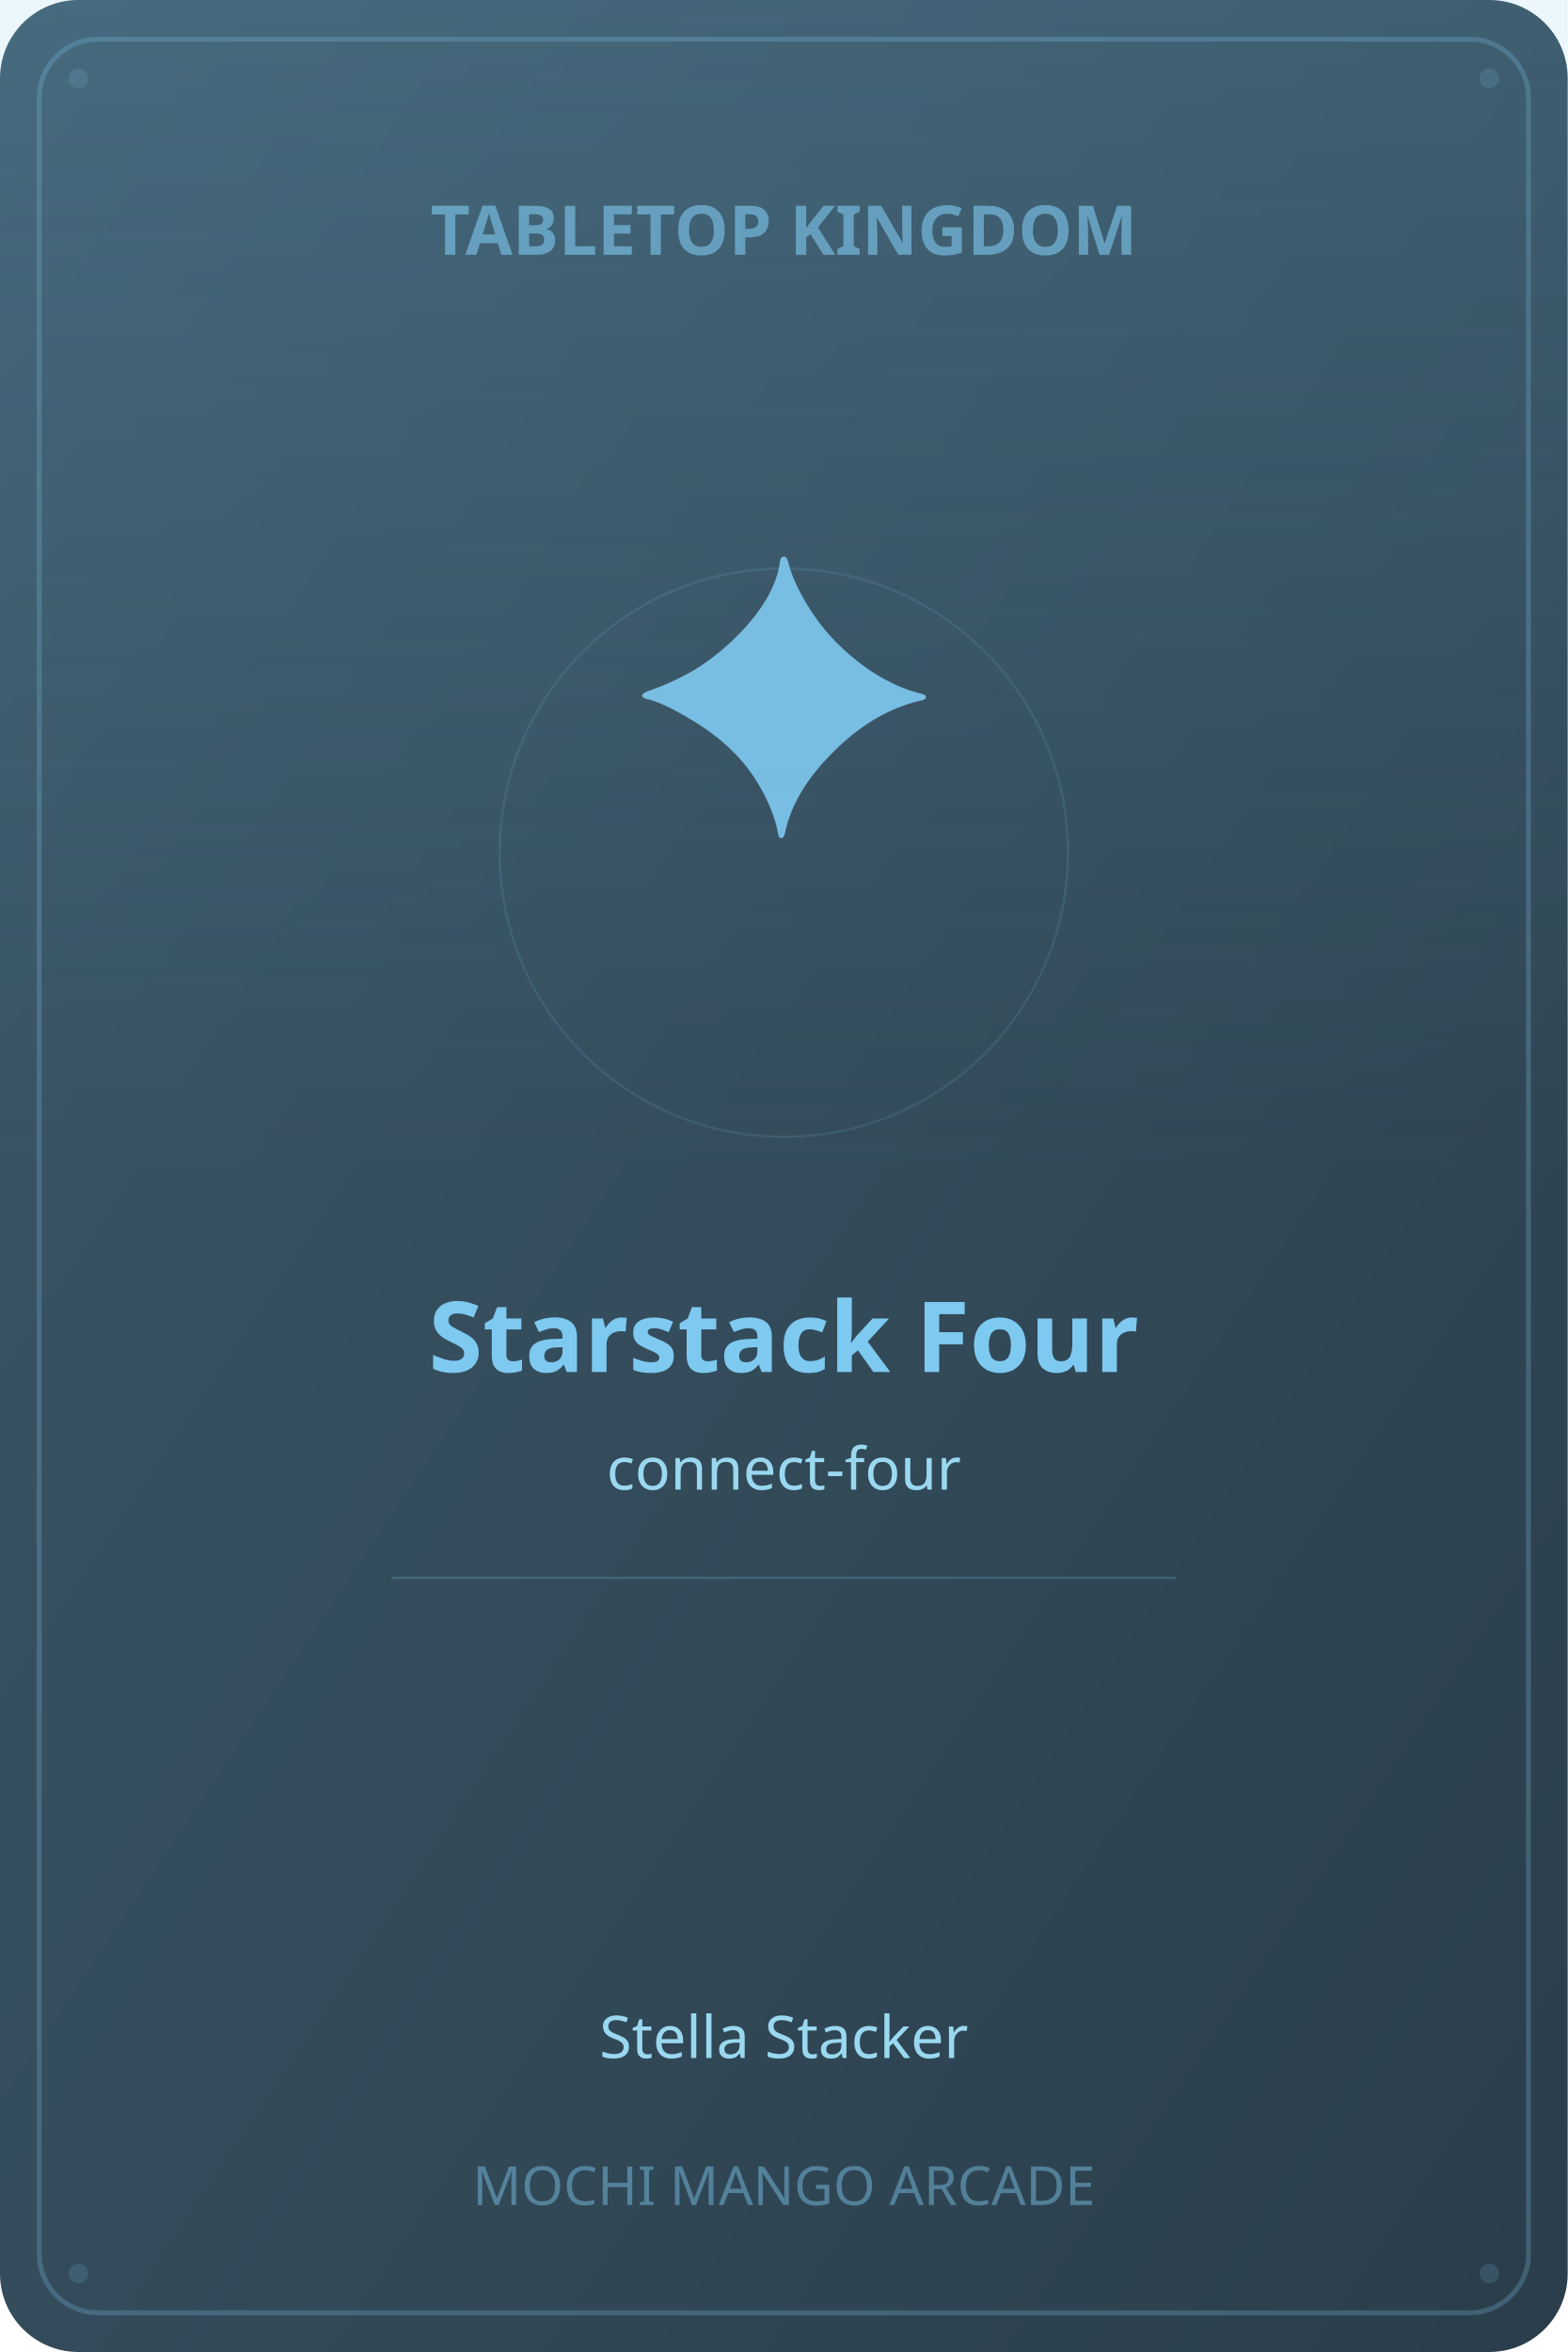
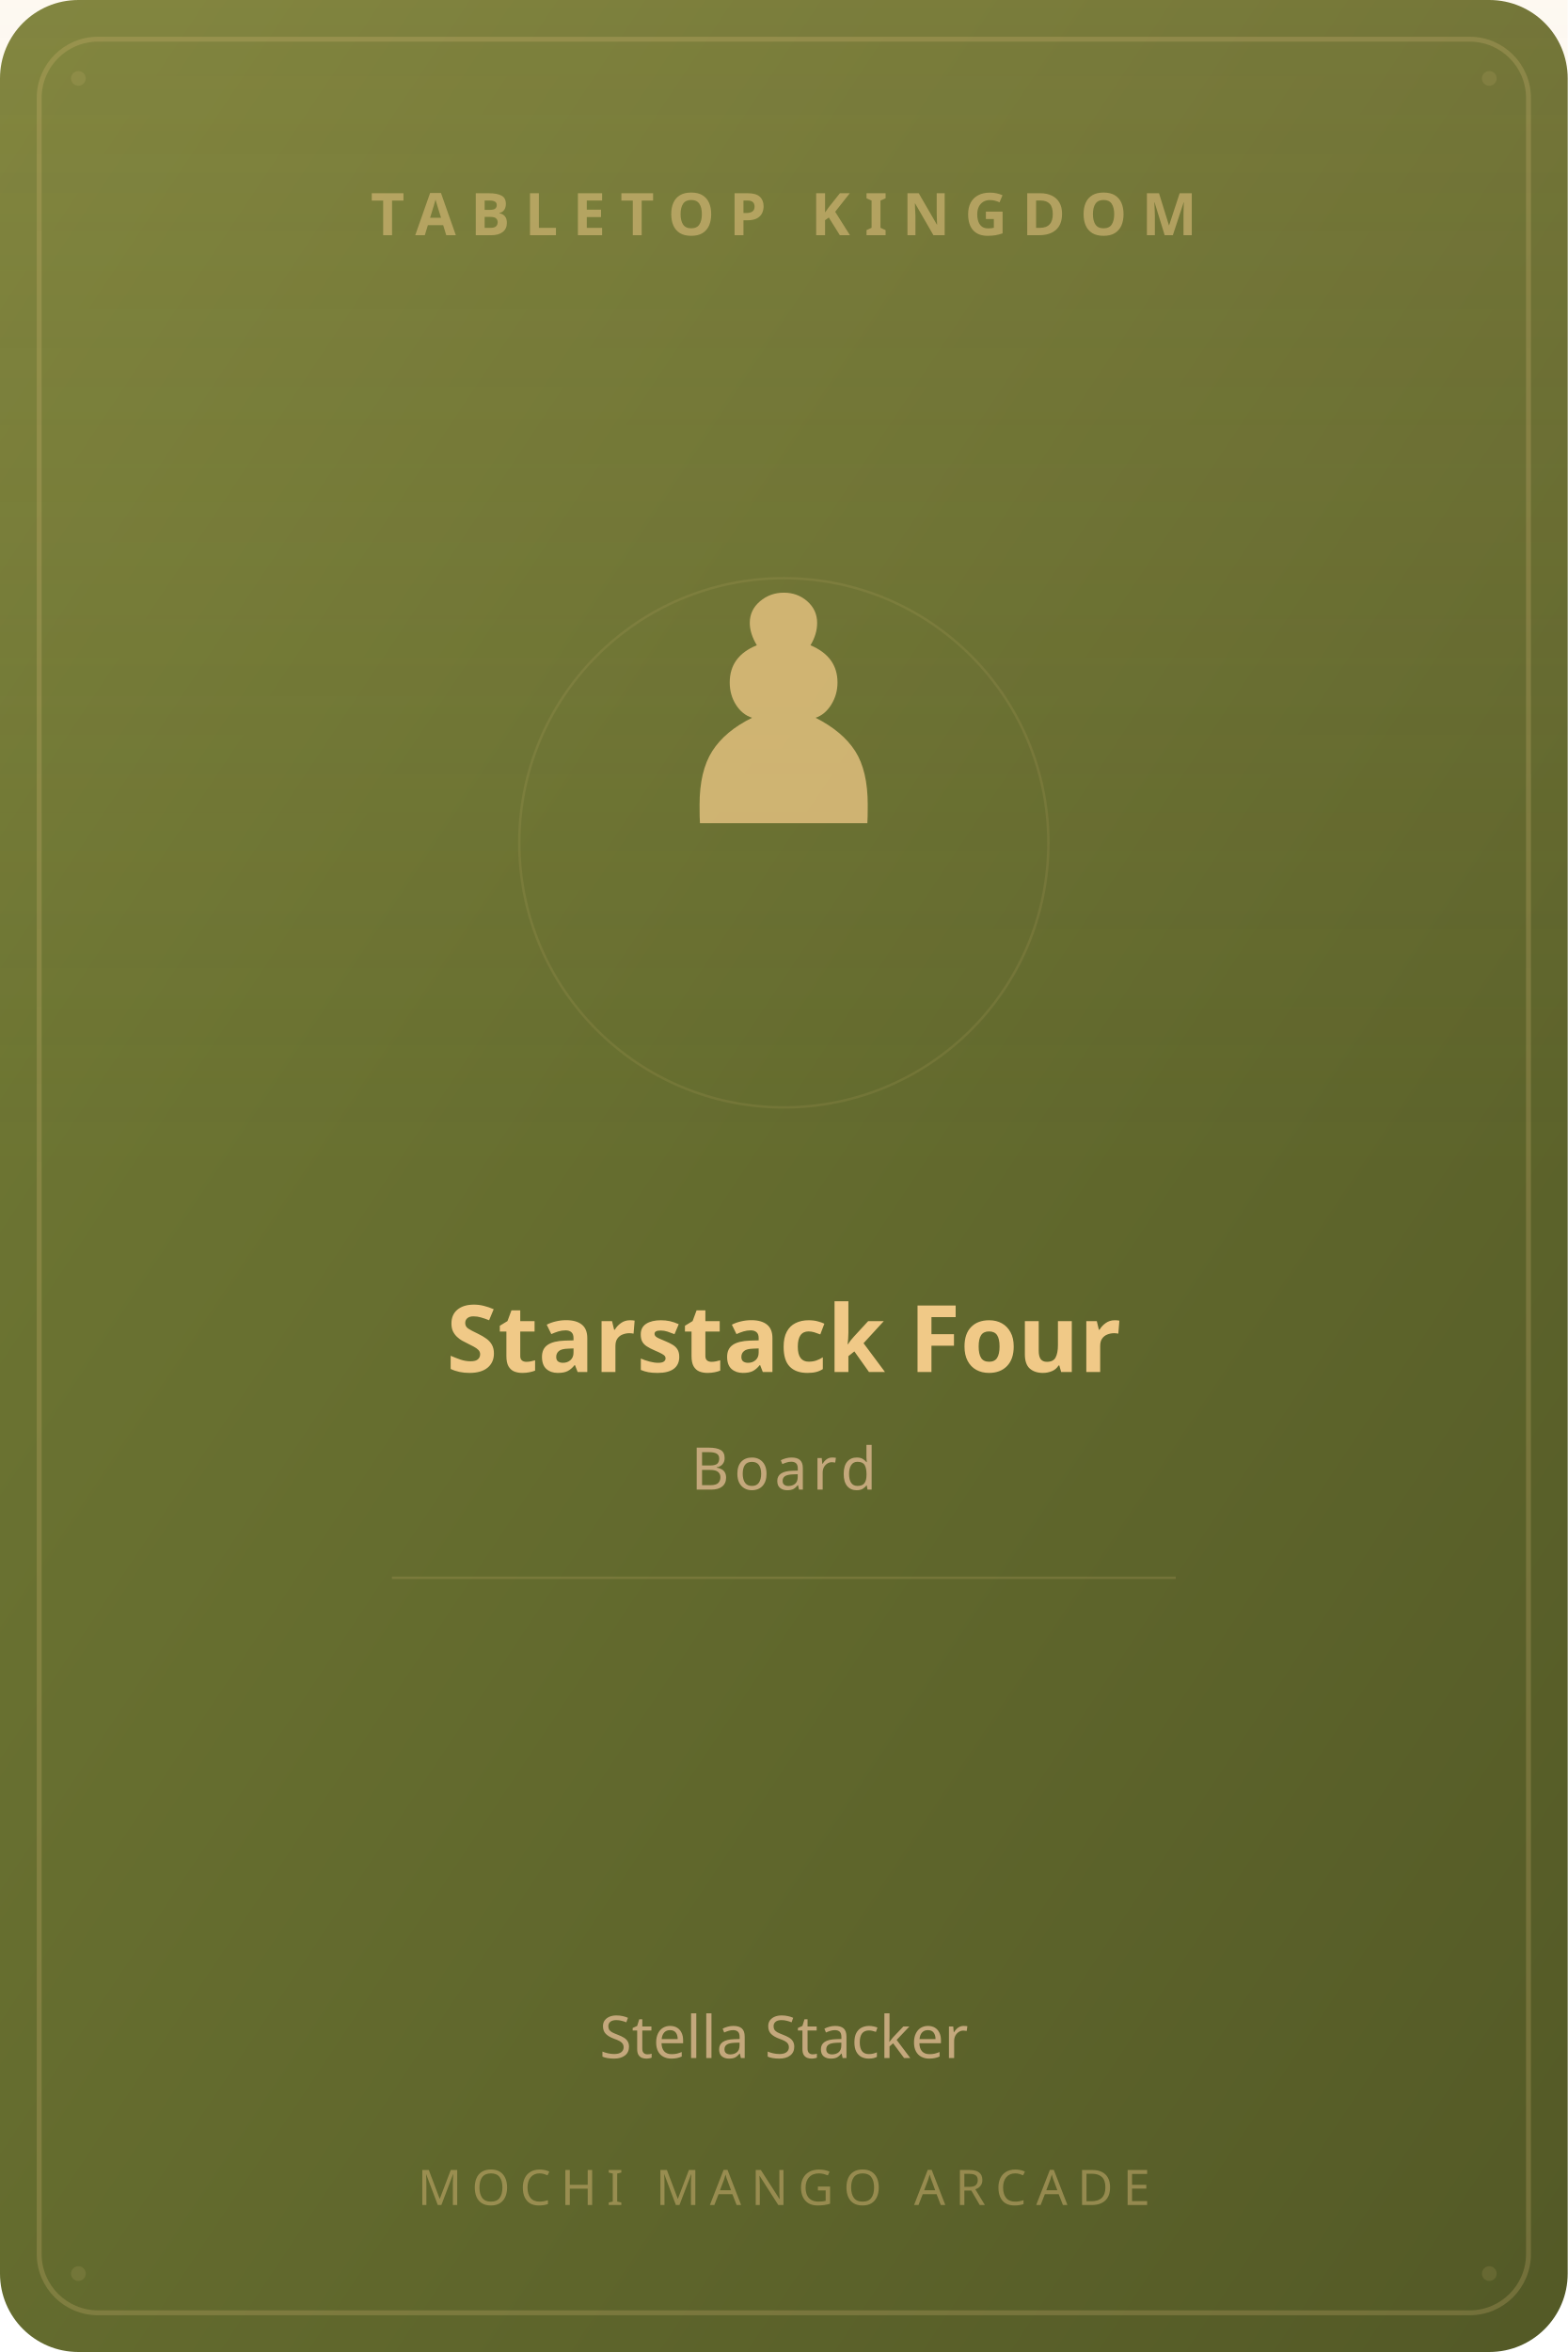
<svg xmlns="http://www.w3.org/2000/svg" viewBox="0 0 320 480">
  <defs>
-     <linearGradient id="bg" x1="0" y1="0" x2="1" y2="1">
-       <stop offset="0%" stop-color="#3d5a6b" />
-       <stop offset="100%" stop-color="#2a3d4a" />
+     <linearGradient id="b" x1="0" y1="0" x2="1" y2="1">
+       <stop offset="0%" stop-color="hsl(67.5,40%,35%)" />
+       <stop offset="100%" stop-color="hsl(67.5,40%,25%)" />
    </linearGradient>
-     <linearGradient id="glow" x1=".5" y1="0" x2=".5" y2="1">
-       <stop offset="0%" stop-color="#7ec9f0" stop-opacity=".15" />
-       <stop offset="100%" stop-color="#7ec9f0" stop-opacity="0" />
+     <linearGradient id="g" x1=".5" y1="0" x2=".5" y2="1">
+       <stop offset="0%" stop-color="#f0c987" stop-opacity=".12" />
+       <stop offset="100%" stop-color="#f0c987" stop-opacity="0" />
    </linearGradient>
  </defs>
-   <rect width="320" height="480" rx="16" fill="url(#bg)" />
-   <rect x="8" y="8" width="304" height="464" rx="12" fill="none" stroke="#7ec9f0" stroke-width="1" opacity=".25" />
-   <rect x="0" y="0" width="320" height="240" fill="url(#glow)" />
-   <text x="160" y="52" text-anchor="middle" fill="#7ec9f0" font-size="14" font-weight="600" font-family="Outfit,sans-serif" opacity=".6">TABLETOP KINGDOM</text>
-   <g transform="translate(160,170)">
-     <text y="0" text-anchor="middle" fill="#7ec9f0" font-size="80" font-family="serif" opacity=".9">✦</text>
-     <circle cx="0" cy="4" r="58" fill="none" stroke="#7ec9f0" stroke-width=".5" opacity=".12" />
+   <rect width="320" height="480" rx="16" fill="url(#b)" />
+   <rect x="8" y="8" width="304" height="464" rx="12" fill="none" stroke="#f0c987" stroke-width="1" opacity=".2" />
+   <rect x="0" y="0" width="320" height="240" fill="url(#g)" />
+   <text x="160" y="48" text-anchor="middle" fill="#f0c987" font-size="12" font-weight="600" font-family="Outfit,sans-serif" opacity=".5" letter-spacing="3">TABLETOP KINGDOM</text>
+   <g transform="translate(160,168)">
+     <text y="0" text-anchor="middle" fill="#f0c987" font-size="80" font-family="serif" opacity=".75">♟</text>
+     <circle cx="0" cy="4" r="54" fill="none" stroke="#f0c987" stroke-width=".5" opacity=".1" />
  </g>
-   <text x="160" y="280" text-anchor="middle" fill="#7ec9f0" font-size="20" font-weight="700" font-family="Fredoka,Outfit,sans-serif">Starstack Four</text>
-   <text x="160" y="304" text-anchor="middle" fill="#9ad8f0" font-size="12" font-family="Outfit,sans-serif" text-transform="uppercase">connect-four</text>
-   <line x1="80" y1="322" x2="240" y2="322" stroke="#7ec9f0" stroke-width=".5" opacity=".2" />
-   <text x="160" y="420" text-anchor="middle" fill="#9ad8f0" font-size="12" font-family="Outfit,sans-serif">Stella Stacker</text>
-   <text x="160" y="450" text-anchor="middle" fill="#7ec9f0" font-size="11" font-family="Outfit,sans-serif" opacity=".45">MOCHI MANGO ARCADE</text>
-   <circle cx="16" cy="16" r="2" fill="#7ec9f0" opacity=".15" />
-   <circle cx="304" cy="16" r="2" fill="#7ec9f0" opacity=".15" />
-   <circle cx="16" cy="464" r="2" fill="#7ec9f0" opacity=".15" />
-   <circle cx="304" cy="464" r="2" fill="#7ec9f0" opacity=".15" />
+   <text x="160" y="280" text-anchor="middle" fill="#f0c987" font-size="19" font-weight="700" font-family="Fredoka,Outfit,sans-serif">Starstack Four</text>
+   <text x="160" y="304" text-anchor="middle" fill="#c4a87c" font-size="12" font-family="Outfit,sans-serif" letter-spacing="1">Board</text>
+   <line x1="80" y1="322" x2="240" y2="322" stroke="#f0c987" stroke-width=".5" opacity=".15" />
+   <text x="160" y="420" text-anchor="middle" fill="#c4a87c" font-size="12" font-family="Outfit,sans-serif">Stella Stacker</text>
+   <text x="160" y="450" text-anchor="middle" fill="#f0c987" font-size="10" font-family="Outfit,sans-serif" opacity=".4" letter-spacing="2">MOCHI MANGO ARCADE</text>
+   <circle cx="16" cy="16" r="1.5" fill="#f0c987" opacity=".12" />
+   <circle cx="304" cy="16" r="1.5" fill="#f0c987" opacity=".12" />
+   <circle cx="16" cy="464" r="1.5" fill="#f0c987" opacity=".12" />
+   <circle cx="304" cy="464" r="1.5" fill="#f0c987" opacity=".12" />
</svg>
